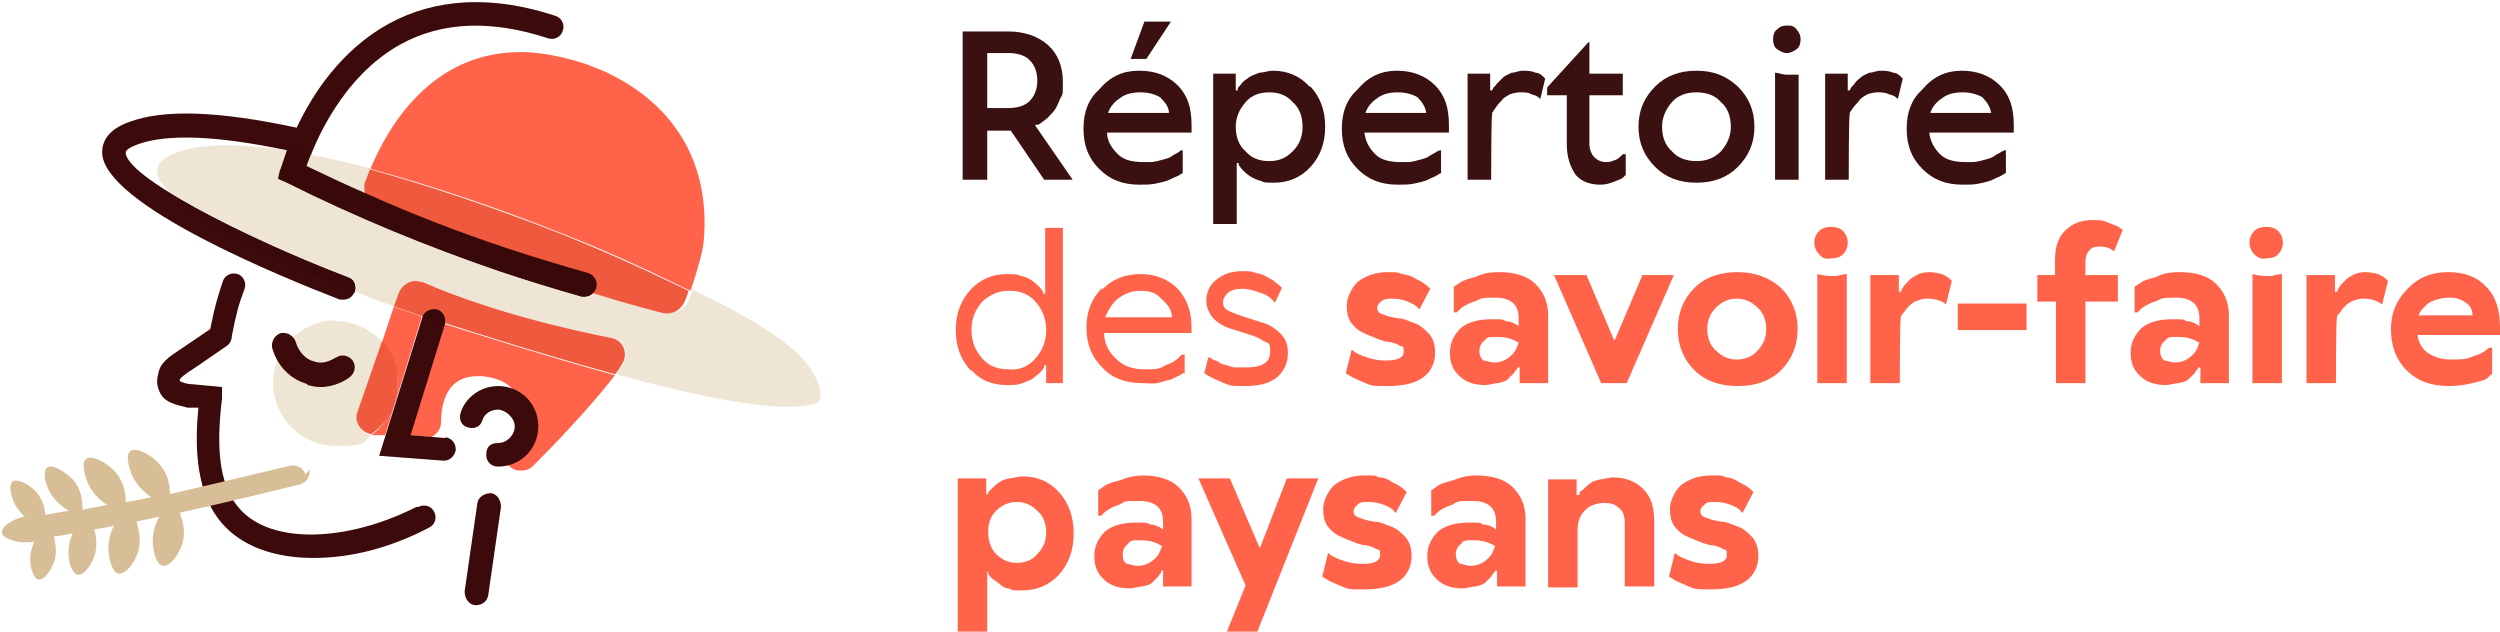
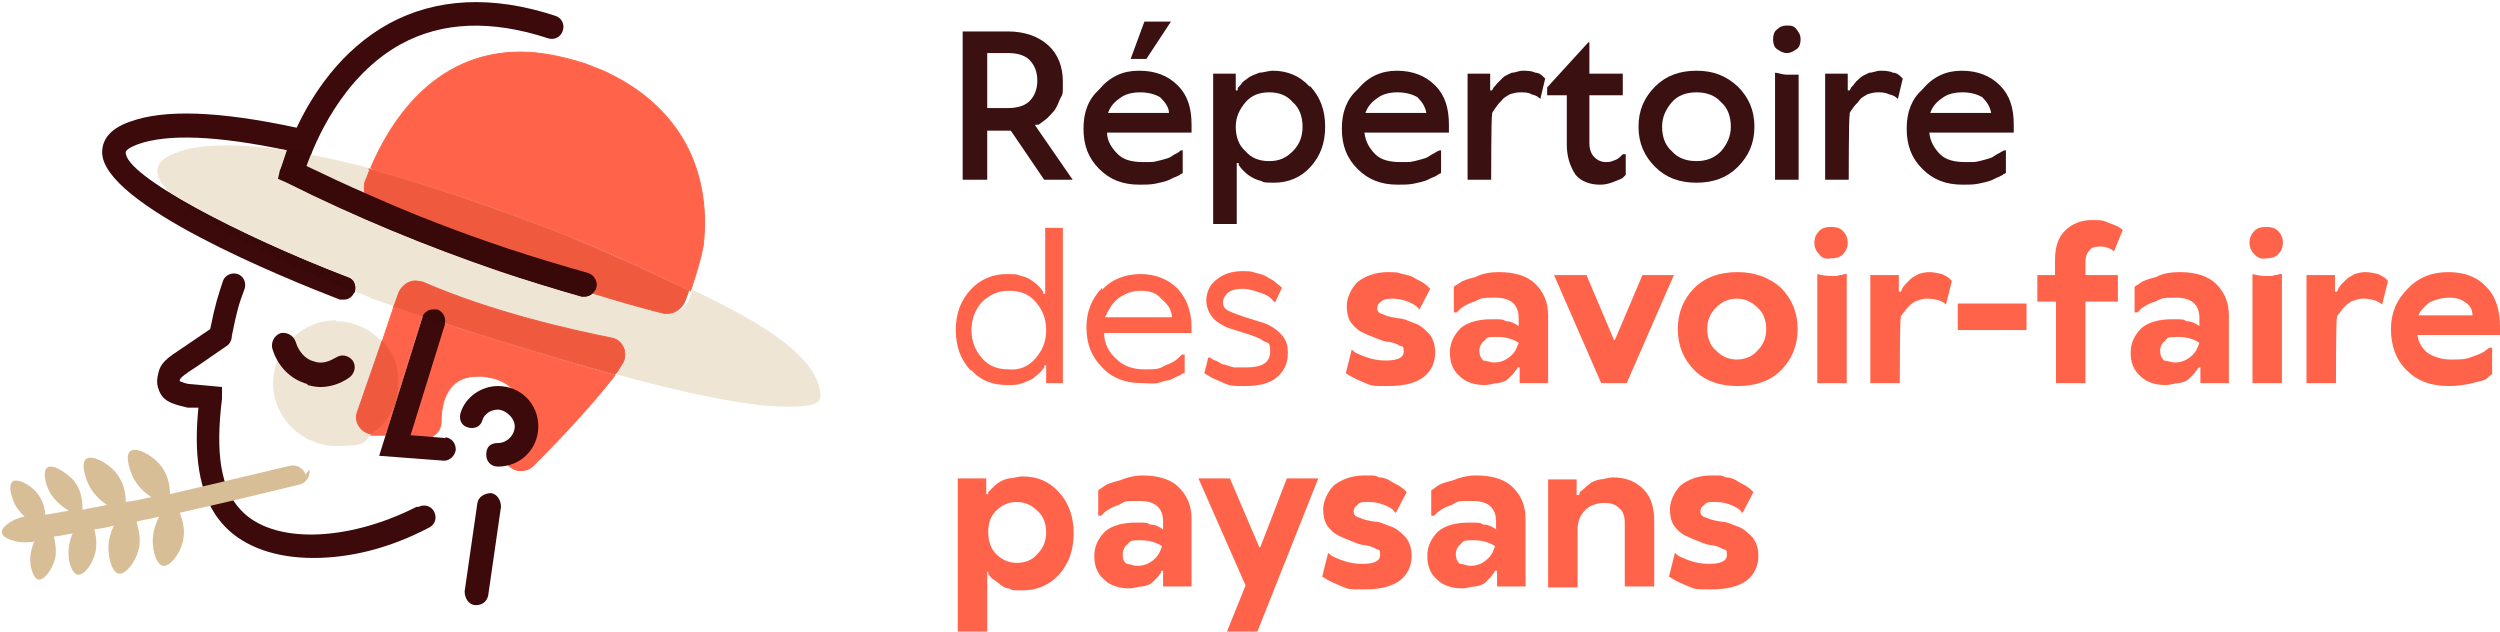
<svg xmlns="http://www.w3.org/2000/svg" id="Calque_1" version="1.1" viewBox="0 0 254.5 64.3">
  <defs>
    <style>
      .st0 {
        fill: #d7be96;
      }

      .st1 {
-         fill: #ef5a3f;
+         fill: #efe5d5;
      }

      .st2 {
-         fill: #efe5d5;
+         stroke: #ff644b;
      }

-       .st3 {
-         fill: #380908;
+       .st2, .st3 {
+         stroke-miterlimit: 10;
+         stroke-width: .1px;
      }

-       .st4 {
+       .st2, .st4 {
        fill: #ff644b;
      }

      .st5 {
+         fill: #380908;
+       }
+ 
+       .st3 {
+         fill: #ef5a3f;
+         stroke: #ef5a3f;
+       }
+ 
+       .st6 {
        fill: #3c0a0a;
      }

-       .st6 {
+       .st7 {
        fill: #3a1011;
      }
    </style>
  </defs>
  <g>
-     <path class="st6" d="M105.4,12.8l3.8,5.5h-2.9l-3.4-5h-2.4v5h-2.5V3.2h4.6c1.7,0,3.1.5,4.1,1.4,1,.9,1.5,2.2,1.5,3.7s0,1.2-.3,1.8c-.2.5-.4,1-.7,1.3-.3.3-.5.6-.8.8s-.5.4-.7.5h-.3q0,.1,0,0ZM100.5,5.4v5.6h2.1c.9,0,1.7-.2,2.2-.7s.8-1.2.8-2.1-.3-1.6-.8-2.1-1.3-.7-2.2-.7c0,0-2.1,0-2.1,0Z" />
-     <path class="st6" d="M116,7.2c1.6,0,2.9.5,3.9,1.5s1.4,2.3,1.4,4v.8h-8.6c0,.9.5,1.6,1.1,2.2s1.5.8,2.6.8.9,0,1.4-.1c.4-.1.8-.2,1.1-.3.3-.1.5-.3.7-.4.2-.1.4-.2.5-.3h0c0-.1.3-.1.3-.1v2.3s0,.1-.2.1c0,.1-.3.2-.5.3-.3.1-.6.3-.9.4s-.7.2-1.2.3c-.5.1-1,.1-1.6.1-1.7,0-3-.5-4.1-1.6s-1.6-2.4-1.6-4.1.5-3,1.6-4c1.1-1.3,2.4-1.9,4-1.9ZM116.1,9.4c-.9,0-1.6.2-2.1.6-.6.4-1,.9-1.2,1.5h6.2c0-.6-.4-1.1-.9-1.6-.5-.3-1.2-.5-2-.5ZM115.1,6l1.4-3.8h2.7l-2.5,3.8h-1.6Z" />
-     <path class="st6" d="M133.4,8.8c1,1.1,1.5,2.4,1.5,4.1s-.5,3-1.5,4.1-2.3,1.6-3.7,1.6-1-.1-1.4-.2c-.4-.1-.8-.3-1.1-.5-.3-.2-.5-.4-.7-.6s-.3-.4-.4-.5v-.2h-.2v6.2h-2.4V7.5h2.3v1.7h.2c0-.1,0-.1,0-.2,0-.1.2-.2.4-.5s.5-.4.7-.6c.3-.2.6-.3,1.1-.5.4,0,.9-.2,1.4-.2,1.4,0,2.7.5,3.7,1.6ZM126.8,10.4c-.6.7-1,1.5-1,2.5s.3,1.9,1,2.5c.6.7,1.4,1,2.4,1s1.7-.3,2.4-1,1-1.5,1-2.5-.3-1.9-1-2.5c-.6-.7-1.4-1-2.4-1s-1.8.3-2.4,1Z" />
-     <path class="st6" d="M142.2,7.2c1.6,0,2.9.5,3.9,1.5s1.4,2.3,1.4,4v.8h-8.6c.1.9.5,1.6,1.1,2.2s1.5.8,2.6.8.9,0,1.4-.1c.4-.1.8-.2,1.1-.3.3-.1.5-.3.7-.4.2-.1.4-.2.5-.3h.1c0-.1.3-.1.3-.1v2.3s-.1.1-.2.1c-.1.1-.3.2-.5.3-.3.1-.6.3-.9.4-.3.1-.7.2-1.2.3-.5.1-1,.1-1.6.1-1.7,0-3-.5-4.1-1.6s-1.6-2.4-1.6-4.1.5-3,1.6-4c1.1-1.3,2.4-1.9,4-1.9ZM142.3,9.4c-.9,0-1.6.2-2.1.6-.6.4-1,.9-1.2,1.5h6.2c-.1-.6-.4-1.1-.9-1.6-.5-.3-1.2-.5-2-.5Z" />
-     <path class="st6" d="M154.7,9.4c-.3,0-.7.1-1,.2-.3.2-.6.3-.8.6-.2.2-.4.4-.6.7s-.3.4-.4.6v.2c-.1,0-.1,6.6-.1,6.6h-2.4V7.5h2.3v1.7h.2c0-.1.1-.1.1-.2s.2-.2.4-.5c.2-.2.4-.4.6-.6.2-.2.5-.3.9-.5.4,0,.7-.2,1.1-.2s.9,0,1.3.2c.4,0,.7.3.8.4l.2.2-.5,2.1c0-.1-.1-.1-.2-.2-.1-.1-.3-.2-.7-.3-.3-.2-.7-.2-1.2-.2Z" />
-     <path class="st6" d="M159.5,14.7v-5h-2v-.8l4.2-4.6h.1v3.2h3.4v2.2h-3.4v4.9c0,.6.2,1.1.5,1.4s.7.5,1.2.5.6-.1.9-.2c.3-.1.5-.3.6-.4l.2-.2h.3v2.1c-.1.1-.2.2-.3.3-.1.1-.4.2-.9.4s-.9.3-1.4.3c-1,0-1.9-.3-2.5-1-.6-.9-.9-1.9-.9-3.1Z" />
-     <path class="st6" d="M176.9,8.8c1.1,1.1,1.7,2.4,1.7,4.1s-.6,3-1.7,4.1c-1.1,1.1-2.5,1.6-4.2,1.6s-3.1-.5-4.2-1.6c-1.1-1.1-1.7-2.4-1.7-4.1s.6-3,1.7-4.1c1.1-1.1,2.5-1.6,4.2-1.6s3,.5,4.2,1.6ZM170.2,10.4c-.6.7-1,1.5-1,2.5s.3,1.9,1,2.5c.6.7,1.5,1,2.5,1s1.8-.3,2.5-1c.6-.7,1-1.5,1-2.5s-.3-1.9-1-2.5c-.6-.7-1.5-1-2.5-1s-1.9.3-2.5,1Z" />
-     <path class="st6" d="M180.9,5c-.3-.2-.4-.6-.4-1s.1-.8.4-1c.3-.3.6-.4,1-.4s.7,0,1,.4.4.6.4,1-.1.8-.4,1c-.3.2-.6.4-1,.4-.4,0-.7-.2-1-.4ZM183.1,7.4v10.9h-2.4V7.4c.3,0,.7.2,1.2.2s.4,0,.6,0c.2,0,.3,0,.4,0h.2Z" />
-     <path class="st6" d="M191.1,9.4c-.3,0-.7.1-1,.2-.3.2-.6.3-.8.6s-.4.4-.6.7-.3.4-.4.6v.2c-.1,0-.1,6.6-.1,6.6h-2.4V7.5h2.3v1.7h.2c0-.1.1-.1.1-.2s.2-.2.4-.5.4-.4.6-.6c.2-.2.5-.3.9-.5.4,0,.7-.2,1.1-.2s.9,0,1.3.2c.4,0,.7.3.8.4l.2.2-.5,2.1c0-.1-.1-.1-.2-.2-.1-.1-.3-.2-.7-.3-.4-.2-.8-.2-1.2-.2Z" />
-     <path class="st6" d="M199.7,7.2c1.6,0,2.9.5,3.9,1.5s1.4,2.3,1.4,4v.8h-8.6c.1.9.5,1.6,1.1,2.2s1.5.8,2.6.8.9,0,1.4-.1c.4-.1.8-.2,1.1-.3.3-.1.5-.3.7-.4.2-.1.4-.2.5-.3h.1c0-.1.3-.1.3-.1v2.3s-.1.1-.2.1c-.1.1-.3.2-.5.3-.3.1-.6.3-.9.4-.3.1-.7.2-1.2.3-.5.1-1,.1-1.6.1-1.7,0-3-.5-4.1-1.6s-1.6-2.4-1.6-4.1.5-3,1.6-4c1.1-1.3,2.4-1.9,4-1.9ZM199.8,9.4c-.9,0-1.6.2-2.1.6-.6.4-1,.9-1.2,1.5h6.2c-.1-.6-.4-1.1-.9-1.6-.5-.3-1.2-.5-2-.5Z" />
+     <path class="st7" d="M105.4,12.8l3.8,5.5h-2.9l-3.4-5h-2.4v5h-2.5V3.2h4.6c1.7,0,3.1.5,4.1,1.4,1,.9,1.5,2.2,1.5,3.7s0,1.2-.3,1.8c-.2.5-.4,1-.7,1.3-.3.3-.5.6-.8.8s-.5.4-.7.5h-.3q0,.1,0,0ZM100.5,5.4v5.6h2.1c.9,0,1.7-.2,2.2-.7s.8-1.2.8-2.1-.3-1.6-.8-2.1-1.3-.7-2.2-.7c0,0-2.1,0-2.1,0Z" />
+     <path class="st7" d="M116,7.2c1.6,0,2.9.5,3.9,1.5s1.4,2.3,1.4,4v.8h-8.6c0,.9.5,1.6,1.1,2.2s1.5.8,2.6.8.9,0,1.4-.1c.4-.1.8-.2,1.1-.3.3-.1.5-.3.7-.4.2-.1.4-.2.5-.3h0c0-.1.3-.1.3-.1v2.3s0,.1-.2.1c0,.1-.3.2-.5.3-.3.1-.6.3-.9.4s-.7.2-1.2.3c-.5.1-1,.1-1.6.1-1.7,0-3-.5-4.1-1.6s-1.6-2.4-1.6-4.1.5-3,1.6-4c1.1-1.3,2.4-1.9,4-1.9ZM116.1,9.4c-.9,0-1.6.2-2.1.6-.6.4-1,.9-1.2,1.5h6.2c0-.6-.4-1.1-.9-1.6-.5-.3-1.2-.5-2-.5ZM115.1,6l1.4-3.8h2.7l-2.5,3.8h-1.6Z" />
+     <path class="st7" d="M133.4,8.8c1,1.1,1.5,2.4,1.5,4.1s-.5,3-1.5,4.1-2.3,1.6-3.7,1.6-1-.1-1.4-.2c-.4-.1-.8-.3-1.1-.5-.3-.2-.5-.4-.7-.6s-.3-.4-.4-.5v-.2h-.2v6.2h-2.4V7.5h2.3v1.7h.2c0-.1,0-.1,0-.2,0-.1.2-.2.4-.5s.5-.4.7-.6c.3-.2.6-.3,1.1-.5.4,0,.9-.2,1.4-.2,1.4,0,2.7.5,3.7,1.6ZM126.8,10.4c-.6.7-1,1.5-1,2.5s.3,1.9,1,2.5c.6.7,1.4,1,2.4,1s1.7-.3,2.4-1,1-1.5,1-2.5-.3-1.9-1-2.5c-.6-.7-1.4-1-2.4-1s-1.8.3-2.4,1Z" />
+     <path class="st7" d="M142.2,7.2c1.6,0,2.9.5,3.9,1.5s1.4,2.3,1.4,4v.8h-8.6c.1.9.5,1.6,1.1,2.2s1.5.8,2.6.8.9,0,1.4-.1c.4-.1.8-.2,1.1-.3.3-.1.5-.3.7-.4.2-.1.4-.2.5-.3h.1c0-.1.3-.1.3-.1v2.3s-.1.1-.2.1c-.1.1-.3.2-.5.3-.3.1-.6.3-.9.4-.3.1-.7.2-1.2.3-.5.1-1,.1-1.6.1-1.7,0-3-.5-4.1-1.6s-1.6-2.4-1.6-4.1.5-3,1.6-4c1.1-1.3,2.4-1.9,4-1.9ZM142.3,9.4c-.9,0-1.6.2-2.1.6-.6.4-1,.9-1.2,1.5h6.2c-.1-.6-.4-1.1-.9-1.6-.5-.3-1.2-.5-2-.5Z" />
+     <path class="st7" d="M154.7,9.4c-.3,0-.7.1-1,.2-.3.2-.6.3-.8.6-.2.2-.4.4-.6.7s-.3.4-.4.6v.2c-.1,0-.1,6.6-.1,6.6h-2.4V7.5h2.3v1.7h.2c0-.1.1-.1.1-.2s.2-.2.4-.5c.2-.2.4-.4.6-.6.2-.2.5-.3.9-.5.4,0,.7-.2,1.1-.2s.9,0,1.3.2c.4,0,.7.3.8.4l.2.2-.5,2.1c0-.1-.1-.1-.2-.2-.1-.1-.3-.2-.7-.3-.3-.2-.7-.2-1.2-.2Z" />
+     <path class="st7" d="M159.5,14.7v-5h-2v-.8l4.2-4.6h.1v3.2h3.4v2.2h-3.4v4.9c0,.6.2,1.1.5,1.4s.7.5,1.2.5.6-.1.9-.2c.3-.1.5-.3.6-.4l.2-.2h.3v2.1c-.1.1-.2.2-.3.3-.1.1-.4.2-.9.4s-.9.3-1.4.3c-1,0-1.9-.3-2.5-1-.6-.9-.9-1.9-.9-3.1Z" />
+     <path class="st7" d="M176.9,8.8c1.1,1.1,1.7,2.4,1.7,4.1s-.6,3-1.7,4.1c-1.1,1.1-2.5,1.6-4.2,1.6s-3.1-.5-4.2-1.6c-1.1-1.1-1.7-2.4-1.7-4.1s.6-3,1.7-4.1c1.1-1.1,2.5-1.6,4.2-1.6s3,.5,4.2,1.6ZM170.2,10.4c-.6.7-1,1.5-1,2.5s.3,1.9,1,2.5c.6.7,1.5,1,2.5,1s1.8-.3,2.5-1c.6-.7,1-1.5,1-2.5s-.3-1.9-1-2.5c-.6-.7-1.5-1-2.5-1s-1.9.3-2.5,1Z" />
+     <path class="st7" d="M180.9,5c-.3-.2-.4-.6-.4-1s.1-.8.4-1c.3-.3.6-.4,1-.4s.7,0,1,.4.4.6.4,1-.1.8-.4,1c-.3.2-.6.4-1,.4-.4,0-.7-.2-1-.4ZM183.1,7.4v10.9h-2.4V7.4c.3,0,.7.2,1.2.2s.4,0,.6,0c.2,0,.3,0,.4,0h.2Z" />
+     <path class="st7" d="M191.1,9.4c-.3,0-.7.1-1,.2-.3.2-.6.3-.8.6s-.4.4-.6.7-.3.4-.4.6v.2c-.1,0-.1,6.6-.1,6.6h-2.4V7.5h2.3v1.7h.2c0-.1.1-.1.1-.2s.2-.2.4-.5.4-.4.6-.6c.2-.2.5-.3.9-.5.4,0,.7-.2,1.1-.2s.9,0,1.3.2c.4,0,.7.3.8.4l.2.2-.5,2.1c0-.1-.1-.1-.2-.2-.1-.1-.3-.2-.7-.3-.4-.2-.8-.2-1.2-.2Z" />
+     <path class="st7" d="M199.7,7.2c1.6,0,2.9.5,3.9,1.5s1.4,2.3,1.4,4v.8h-8.6c.1.9.5,1.6,1.1,2.2s1.5.8,2.6.8.9,0,1.4-.1c.4-.1.8-.2,1.1-.3.3-.1.5-.3.7-.4.2-.1.4-.2.5-.3h.1c0-.1.3-.1.3-.1v2.3s-.1.1-.2.1c-.1.1-.3.2-.5.3-.3.1-.6.3-.9.4-.3.1-.7.2-1.2.3-.5.1-1,.1-1.6.1-1.7,0-3-.5-4.1-1.6s-1.6-2.4-1.6-4.1.5-3,1.6-4c1.1-1.3,2.4-1.9,4-1.9ZM199.8,9.4c-.9,0-1.6.2-2.1.6-.6.4-1,.9-1.2,1.5h6.2c-.1-.6-.4-1.1-.9-1.6-.5-.3-1.2-.5-2-.5Z" />
    <path class="st4" d="M98.8,37.7c-1-1.1-1.5-2.4-1.5-4.1s.5-3,1.5-4.1,2.3-1.6,3.7-1.6,1,.1,1.5.2.8.3,1.1.5c.3.2.5.4.7.6s.3.4.4.5v.2h.2v-6.7h1.8v15.8h-1.7v-1.8h-.2c0,0,0,0,0,.2,0,0-.2.3-.4.5-.2.2-.5.4-.7.6-.3.2-.6.3-1.1.5s-.9.2-1.5.2c-1.5,0-2.7-.4-3.7-1.5ZM105.4,36.5c.7-.8,1.1-1.7,1.1-2.9s-.4-2.1-1.1-2.9-1.6-1.1-2.7-1.1-1.9.4-2.7,1.1c-.7.8-1.1,1.7-1.1,2.9s.4,2.1,1.1,2.9c.7.8,1.6,1.1,2.7,1.1,1.1.1,2-.3,2.7-1.1Z" />
    <path class="st4" d="M112.2,29.5c1-1.1,2.4-1.6,3.9-1.6s2.8.5,3.8,1.5c.9,1,1.4,2.3,1.4,3.9v.6h-8.9c0,1.1.5,2,1.3,2.7.7.7,1.7,1,2.8,1s1.5,0,2.1-.4c.6-.2,1.1-.5,1.3-.7l.4-.4h.3v1.9s0,0-.2,0c0,0-.2.2-.5.3s-.5.3-.9.4c-.3,0-.7.2-1.2.3s-1,0-1.6,0c-1.6,0-3-.5-4-1.6-1.1-1.1-1.6-2.4-1.6-4.1,0-1.5.5-2.9,1.6-4ZM116.1,29.6c-.9,0-1.6.3-2.3.8-.6.5-1,1.2-1.3,1.9h6.8c0-.8-.5-1.4-1.1-1.9-.5-.6-1.2-.8-2.1-.8Z" />
    <path class="st4" d="M131.1,36c0,1-.4,1.8-1.1,2.4-.7.6-1.8.9-3.2.9s-1.5,0-2.2-.3-1.2-.5-1.5-.7l-.5-.3.4-1.6s0,0,.2,0c0,0,.2.2.5.3.2,0,.5.3.8.4.3,0,.6.2,1.1.3.4,0,.9,0,1.3,0,1.6,0,2.4-.5,2.4-1.6s-.2-.8-.7-1.1c-.4-.3-1-.5-1.6-.7s-1.3-.4-1.9-.6c-.6-.2-1.2-.6-1.6-1-.4-.5-.7-1.1-.7-1.8s.3-1.6,1-2.1c.7-.6,1.6-.9,2.7-.9s1,.1,1.4.2c.5.1.8.2,1.1.4.3.2.6.3.8.5s.4.3.5.4l.2.2-.7,1.5c-.1-.1-.2-.2-.4-.4-.2-.2-.5-.4-1.1-.6-.6-.2-1.2-.4-1.8-.4s-1.1.1-1.5.4c-.3.3-.5.6-.5,1s.2.7.7.9c.4.2,1,.4,1.6.6s1.3.4,1.9.6c.6.2,1.2.6,1.6,1,.6.6.8,1.2.8,1.9Z" />
    <path class="st4" d="M146.1,35.9c0,1-.4,1.9-1.2,2.5s-2,.9-3.6.9-1.6,0-2.3-.3-1.2-.5-1.5-.7l-.5-.3.6-2.4c.1,0,.2.2.4.3s.6.3,1.2.5,1.2.3,1.9.3c1.2,0,1.8-.3,1.8-.9s-.1-.5-.4-.6c-.3-.2-.6-.3-1.1-.4-.4,0-.9-.2-1.4-.4s-1-.4-1.4-.6c-.4-.2-.8-.6-1.1-1-.3-.5-.4-1-.4-1.7s.4-1.7,1.1-2.4c.8-.6,1.8-1,3.1-1s1,.1,1.5.2.9.2,1.2.4.6.3.9.5c.3.2.4.3.5.4l.2.2-1.1,2.1c-.1-.1-.2-.2-.3-.3-.1-.1-.4-.3-.9-.5s-1-.3-1.6-.3-.9.1-1.1.3c-.3.2-.4.4-.4.7s.2.5.6.6c.4.2.9.3,1.5.4.6,0,1.1.3,1.7.5.6.2,1,.6,1.5,1.1.4.5.6,1.1.6,1.9Z" />
    <path class="st4" d="M152.6,27.7c1.6,0,2.9.4,3.7,1.2.8.8,1.3,1.8,1.3,3.2v6.9h-2.9v-1.6h-.2q0,0-.1.2c0,0-.2.2-.3.4-.2.2-.4.4-.6.6-.2.2-.5.3-1,.4-.4,0-.9.2-1.3.2-1.1,0-2-.3-2.6-.9-.7-.6-1-1.4-1-2.4s.4-1.8,1.1-2.5c.7-.6,1.8-.9,3.1-.9s1.1,0,1.5.2c.5,0,.8.2,1,.3l.3.2v-.8c0-1.4-.8-2.1-2.4-2.1s-1.4.1-2.1.4c-.7.2-1.1.5-1.4.7l-.4.4h-.3v-2.6c.1-.1.3-.2.6-.4.2-.2.8-.4,1.6-.6.8-.4,1.6-.5,2.4-.5ZM152.1,36.9c.6,0,1.1-.2,1.5-.5s.7-.7.8-1l.2-.5c-.6-.4-1.3-.6-2.2-.6s-1,0-1.3.4c-.3.2-.5.6-.5,1s.1.7.4,1c.3,0,.7.2,1.1.2Z" />
    <path class="st4" d="M161.5,28l2.8,6.6h.1l2.8-6.6h3.2l-4.8,11h-2.6l-4.8-11h3.3Z" />
    <path class="st4" d="M181.3,29.3c1.1,1.1,1.7,2.5,1.7,4.2s-.6,3.1-1.7,4.2c-1.1,1.1-2.6,1.6-4.4,1.6s-3.3-.5-4.4-1.6c-1.1-1.1-1.7-2.5-1.7-4.2s.6-3.1,1.7-4.2c1.1-1.1,2.6-1.6,4.4-1.6s3.3.6,4.4,1.6ZM174.7,31.3c-.6.6-.9,1.3-.9,2.2s.3,1.7.9,2.2c.6.6,1.3.9,2.1.9s1.6-.3,2.1-.9c.6-.6.9-1.3.9-2.2s-.3-1.7-.9-2.2c-.6-.6-1.3-.9-2.1-.9s-1.5.3-2.1.9Z" />
    <path class="st4" d="M185.2,25.9c-.3-.3-.5-.7-.5-1.2s.2-.9.5-1.2c.3-.3.7-.4,1.2-.4s.9.1,1.2.4.5.7.5,1.2-.2.9-.5,1.2c-.3.3-.7.4-1.2.4-.5.1-.9,0-1.2-.4ZM188,27.9v11.1h-3v-11.1c.4.1.9.2,1.5.2s.5,0,.8-.1c.3,0,.4-.1.5-.1h.2Z" />
    <path class="st4" d="M196.1,30.4c-.3,0-.6.1-.9.2-.3.1-.6.3-.8.5s-.4.4-.5.6c-.2.2-.3.4-.4.5v.2c-.1,0-.1,6.6-.1,6.6h-3v-11h2.9v1.7h.2c0-.1.1-.1.1-.2s.1-.2.3-.5c.2-.2.4-.4.6-.6.2-.2.5-.3.8-.5.3-.1.7-.2,1.1-.2s.9.1,1.3.2c.4.2.6.3.8.5l.2.2-.6,2.4c-.4-.4-1.1-.6-2-.6Z" />
    <path class="st4" d="M199.3,33.6v-2.7h7v2.7h-7Z" />
    <path class="st4" d="M209.2,28v-1.5c0-1.3.3-2.3,1-3s1.6-1.1,2.8-1.1,1.2.1,1.7.3c.5.2.9.3,1.1.5l.3.2-.9,2.2c-.3-.3-.8-.5-1.4-.5s-.9.1-1.1.4c-.3.3-.4.7-.4,1.2v1.3h3.3v2.7h-3.3v8.3h-3v-8.3h-1.9v-2.7h1.8Z" />
    <path class="st4" d="M221.9,27.7c1.6,0,2.9.4,3.7,1.2.8.8,1.3,1.8,1.3,3.2v6.9h-2.9v-1.6h-.2q0,0-.1.2c0,0-.2.2-.3.4-.2.2-.4.4-.6.6-.2.2-.5.3-1,.4-.4,0-.9.2-1.3.2-1.1,0-2-.3-2.6-.9-.7-.6-1-1.4-1-2.4s.4-1.8,1.1-2.5c.7-.6,1.8-.9,3.1-.9s1.1,0,1.5.2c.5,0,.8.2,1,.3l.3.2v-.8c0-1.4-.8-2.1-2.4-2.1s-1.4.1-2.1.4c-.7.2-1.1.5-1.4.7l-.4.4h-.3v-2.6c.1-.1.3-.2.6-.4.2-.2.8-.4,1.6-.6.7-.4,1.6-.5,2.4-.5ZM221.4,36.9c.6,0,1.1-.2,1.5-.5s.7-.7.8-1l.2-.5c-.6-.4-1.3-.6-2.2-.6s-1,0-1.3.4c-.3.2-.5.6-.5,1s.1.7.4,1c.3,0,.7.2,1.1.2Z" />
    <path class="st4" d="M229.5,25.9c-.3-.3-.5-.7-.5-1.2s.2-.9.5-1.2c.3-.3.7-.4,1.2-.4s.9.1,1.2.4.5.7.5,1.2-.2.9-.5,1.2c-.3.3-.7.4-1.2.4-.4.1-.8,0-1.2-.4ZM232.3,27.9v11.1h-3v-11.1c.4.1.9.2,1.5.2s.5,0,.8-.1c.3,0,.4-.1.5-.1h.2Z" />
    <path class="st4" d="M240.5,30.4c-.3,0-.6.1-.9.2-.3.1-.6.3-.8.5s-.4.4-.5.6c-.2.2-.3.4-.4.5v.2c-.1,0-.1,6.6-.1,6.6h-3v-11h2.9v1.7h.2c0-.1.1-.1.1-.2s.1-.2.3-.5c.2-.2.4-.4.6-.6.2-.2.5-.3.8-.5.3-.1.7-.2,1.1-.2s.9.1,1.3.2c.4.2.6.3.8.5l.2.2-.6,2.4c-.5-.4-1.1-.6-2-.6Z" />
    <path class="st4" d="M249.2,27.7c1.7,0,3,.5,3.9,1.5,1,1,1.4,2.4,1.4,4.1v.8h-8.4c.1.8.5,1.4,1,1.8.6.4,1.4.7,2.4.7s1.5,0,2.2-.3c.6-.2,1.1-.4,1.3-.6l.4-.3h.3v2.7c-.1,0-.3.2-.5.4s-.7.3-1.5.5-1.6.3-2.4.3c-1.8,0-3.2-.5-4.3-1.6s-1.6-2.5-1.6-4.2.6-3,1.7-4.1c1-1.1,2.4-1.7,4.1-1.7ZM249.4,30.3c-.8,0-1.5.2-2.1.5-.5.4-.9.8-1.1,1.3h5.5c0-.5-.2-1-.7-1.3-.4-.3-.9-.5-1.6-.5Z" />
    <path class="st4" d="M100.5,58.2v6.1h-3v-15.6h2.9v1.6h.2c0,0,0,0,0-.2,0,0,.2-.2.4-.4.2-.2.4-.4.7-.6.3-.2.6-.3,1-.4.4,0,.9-.2,1.4-.2,1.5,0,2.7.5,3.7,1.6s1.5,2.5,1.5,4.2-.5,3.1-1.5,4.2c-1,1.1-2.3,1.6-3.7,1.6s-.9,0-1.4-.2c-.4,0-.8-.3-1-.5-.3-.2-.5-.4-.7-.5-.2-.2-.3-.3-.4-.5v-.2c0,0-.2,0-.2,0ZM101.4,52c-.6.6-.8,1.3-.8,2.2s.3,1.7.8,2.2,1.2.9,2.1.9,1.6-.3,2.1-.9c.6-.6.9-1.3.9-2.2s-.3-1.7-.9-2.2c-.6-.6-1.3-.9-2.1-.9s-1.5.3-2.1.9Z" />
    <path class="st4" d="M116.3,48.4c1.6,0,2.9.4,3.7,1.2.8.8,1.3,1.8,1.3,3.2v6.9h-2.9v-1.6h-.2q0,0,0,.2c0,0-.2.2-.3.4-.2.2-.4.4-.6.6-.2.2-.5.3-1,.4-.4,0-.9.2-1.3.2-1.1,0-2-.3-2.6-.9-.7-.6-1-1.4-1-2.4s.4-1.8,1.1-2.5c.7-.6,1.8-.9,3.1-.9s1.1,0,1.5.2c.5,0,.8.2,1,.3l.3.2v-.8c0-1.4-.8-2.1-2.4-2.1s-1.4,0-2.1.4c-.7.2-1.1.5-1.4.7l-.4.4h-.3v-2.6c0,0,.3-.2.6-.4.2-.2.8-.4,1.6-.6.7-.3,1.5-.5,2.4-.5ZM115.8,57.6c.6,0,1.1-.2,1.5-.5s.7-.7.8-1l.2-.5c-.6-.4-1.3-.6-2.2-.6s-1,0-1.3.4c-.3.2-.5.6-.5,1s0,.7.4,1c.3,0,.6.2,1.1.2Z" />
    <path class="st4" d="M134.2,48.7l-6.2,15.6h-3.1l1.9-4.7-4.8-10.9h3.2l3,7h.1l2.7-7h3.2Z" />
    <path class="st4" d="M143.7,56.6c0,1-.4,1.9-1.2,2.5s-2,.9-3.6.9-1.6,0-2.3-.3-1.2-.5-1.5-.7l-.5-.3.6-2.4c.1,0,.2.2.4.3s.6.3,1.2.5,1.2.3,1.9.3c1.2,0,1.8-.3,1.8-.9s-.1-.5-.4-.6c-.3-.2-.6-.3-1.1-.4-.4,0-.9-.2-1.4-.4s-1-.4-1.4-.6c-.4-.2-.8-.6-1.1-1-.3-.5-.4-1-.4-1.7s.4-1.7,1.1-2.4c.8-.6,1.8-1,3.1-1s1,0,1.5.2c.5,0,.9.2,1.2.4s.6.3.9.5c.3.2.4.3.5.4l.2.2-1.1,2.1c-.1,0-.2-.2-.3-.3s-.4-.3-.9-.5-1-.3-1.6-.3-.9,0-1.1.3c-.3.2-.4.4-.4.7s.2.5.6.6c.4.2.9.3,1.5.4.6,0,1.1.3,1.7.5.6.2,1,.6,1.5,1.1.4.5.6,1.1.6,1.9Z" />
    <path class="st4" d="M150.3,48.4c1.6,0,2.9.4,3.7,1.2s1.3,1.8,1.3,3.2v6.9h-2.9v-1.6h-.2q0,0-.1.2c0,0-.2.2-.3.4-.2.2-.4.4-.6.6-.2.2-.5.3-1,.4-.4,0-.9.2-1.3.2-1.1,0-2-.3-2.6-.9-.7-.6-1-1.4-1-2.4s.4-1.8,1.1-2.5c.7-.6,1.8-.9,3.1-.9s1.1,0,1.5.2c.5,0,.8.2,1,.3l.3.2v-.8c0-1.4-.8-2.1-2.4-2.1s-1.4,0-2.1.4c-.7.2-1.1.5-1.4.7l-.4.4h-.3v-2.6c.1,0,.3-.2.6-.4.2-.2.8-.4,1.6-.6.7-.3,1.5-.5,2.4-.5ZM149.7,57.6c.6,0,1.1-.2,1.5-.5s.7-.7.8-1l.2-.5c-.6-.4-1.3-.6-2.2-.6s-1,0-1.3.4c-.3.2-.5.6-.5,1s.1.7.4,1c.4,0,.7.2,1.1.2Z" />
    <path class="st4" d="M168.4,59.7h-3v-6.5c0-.7-.2-1.2-.6-1.5-.4-.4-.9-.5-1.5-.5s-1.4.2-1.9.7-.8,1.1-.8,2v5.9h-3v-11h2.9v1.6h.2c0,0,.1,0,.1-.2s.2-.2.4-.4.4-.4.7-.6c.2-.2.6-.3,1-.4.4,0,.8-.2,1.3-.2,1.3,0,2.3.4,3.1,1.2s1.1,1.9,1.1,3.3v6.6h0Z" />
    <path class="st4" d="M179,56.6c0,1-.4,1.9-1.2,2.5s-2,.9-3.6.9-1.6,0-2.3-.3-1.2-.5-1.5-.7l-.5-.3.6-2.4c.1,0,.2.2.4.3s.6.3,1.2.5,1.2.3,1.9.3c1.2,0,1.8-.3,1.8-.9s-.1-.5-.4-.6c-.3-.2-.6-.3-1.1-.4-.4,0-.9-.2-1.4-.4s-1-.4-1.4-.6c-.4-.2-.8-.6-1.1-1-.3-.5-.4-1-.4-1.7s.4-1.7,1.1-2.4c.8-.6,1.8-1,3.1-1s1,0,1.5.2c.5,0,.9.2,1.2.4s.6.3.9.5c.3.2.4.3.5.4l.2.2-1.1,2.1c-.1,0-.2-.2-.3-.3s-.4-.3-.9-.5-1-.3-1.6-.3-.9,0-1.1.3c-.3.2-.4.4-.4.7s.2.5.6.6c.4.2.9.3,1.5.4.6,0,1.1.3,1.7.5.6.2,1,.6,1.5,1.1.4.5.6,1.1.6,1.9Z" />
  </g>
  <g>
-     <path class="st4" d="M53,5.3c-9.1,0-13.5,7.6-15.3,11.9,6.3,1.7,13.1,4,20.1,6.8,3.8,1.5,7.3,3.1,10.6,4.7.6.3,1.2.6,1.9.9.5-1.5,1.1-3.4,1.3-4.7.4-3.6-.1-7.6-2.3-11.1-2.4-3.8-5.9-5.6-7.1-6.2-.3-.2-1.3-.6-2.6-1.1-2.5-.8-4.7-1.2-6.6-1.2" />
-     <path class="st2" d="M34.2,32.6c-3.5,0-6.4,2.9-6.4,6.4s2.9,6.4,6.4,6.4,2.6-.4,3.6-1.1c-1-.2-1.7-1.3-1.4-2.3l2.5-7.2c-1.2-1.3-2.9-2.1-4.7-2.1" />
-     <path class="st4" d="M45.2,32.9s0,0,0,.1l-3.5,11.3,2.2.2c.6-.3,1-.9,1-1.5,0-2,.6-4.7,3.7-4.7s.3,0,.5,0c4,.4,4.4,3.3,3.5,5.4-.2.5-.5.9-.8,1.2-.9.8-.7,2.2.4,2.8.3.2.6.2.9.2.5,0,.9-.2,1.2-.5,1.8-1.8,5.6-5.7,8.3-9.2-6.2-1.7-12.5-3.7-17.3-5.2M40.1,31.2l-1.2,3.6c1,1.1,1.6,2.6,1.6,4.3s-1.1,4.1-2.7,5.2c0,0,.1,0,.2,0h1.2c0,0,3.7-11.9,3.7-11.9,0,0,0-.1,0-.2-1.1-.4-2.1-.7-2.9-1" />
-     <path class="st1" d="M38.9,34.7l-2.5,7.2c-.4,1,.3,2.1,1.4,2.3,1.7-1.2,2.7-3.1,2.7-5.2s-.6-3.1-1.6-4.3" />
-     <path class="st5" d="M31.3,39.2c.4.1.9.2,1.3.2,1.5,0,2.6-.7,3-1,.5-.4.7-1.1.3-1.7-.4-.5-1.1-.7-1.7-.3-.1,0-1.1.8-2.2.4-.9-.2-1.6-1-1.9-2-.2-.6-.8-1-1.5-.9-.6.2-1,.8-.9,1.5.5,1.8,1.8,3.2,3.6,3.7h0Z" />
-     <path class="st5" d="M50,50.2c-.7,0-1.3.4-1.4,1l-1.3,9c0,.7.4,1.3,1,1.4,0,0,.1,0,.2,0,.6,0,1.1-.4,1.2-1l1.3-9c0-.7-.4-1.3-1-1.4Z" />
-     <path class="st5" d="M42.4,51.6c-7.1,3.6-14.7,3.8-17.9.3-2-2.1-2.6-5.7-1.9-11.3v-1.2c.1,0-3.2-.3-3.2-.3-.4,0-.9-.2-1.1-.3,0,0,0,0,0-.1,0-.2.5-.6,1.6-1.3l.3-.2c.4-.3,2.2-1.5,2.9-2h0s0,0,0,0c.3-.2.5-.6.5-1,.5-2.5.7-3.2,1.3-4.8.2-.6-.1-1.3-.7-1.5-.6-.2-1.3.1-1.5.7-.5,1.5-.8,2.4-1.3,4.9-.9.6-2.2,1.5-2.5,1.7l-.3.2c-1.5,1-2.3,1.5-2.5,2.7-.2.7-.1,1.3.2,1.9.5,1,1.6,1.2,2.8,1.5h1.1c-.4,4-.3,9,2.7,12.1,2,2.1,5.2,3.2,9,3.2s7.8-1,11.8-3.1c.6-.3.8-1,.5-1.6-.3-.6-1-.8-1.6-.5h0Z" />
-     <path class="st5" d="M59.8,27.9c-2.8-.8-5.5-1.6-8.2-2.5-7-2.3-13.8-5.1-20.4-8.4.8-2.4,3.6-9.2,9.6-12.5,4.2-2.3,9.2-2.5,15-.6.6.2,1.3-.1,1.5-.8.2-.6-.1-1.3-.8-1.5-6.4-2.1-12.1-1.8-16.9.8-4.9,2.7-7.8,7.2-9.4,10.6-7.9-1.7-13.5-1.9-17-.6-2.3.8-2.8,2.1-2.8,3.1,0,5.3,18.5,12.8,24.2,15,.1,0,.3,0,.4,0,.5,0,.9-.3,1.1-.8.2-.6,0-1.3-.7-1.5-10.9-4.2-22.7-10.3-22.6-12.7,0-.2.4-.5,1.2-.8,3-1.1,8.1-.9,15.2.6-.4,1.2-.6,1.9-.7,2l-.2.9.9.4c7,3.5,14.3,6.5,21.6,9,2.7.9,5.6,1.8,8.4,2.6.1,0,.2,0,.3,0,.5,0,1-.3,1.2-.9.2-.6-.2-1.3-.8-1.5h0" />
-     <path class="st5" d="M45.4,44.6l-3.6-.3,3.5-11.3c.2-.6-.2-1.3-.8-1.5-.6-.2-1.3.2-1.5.8l-4.4,14.1,6.6.5h0c.6,0,1.1-.5,1.2-1.1,0-.7-.4-1.2-1.1-1.3h0" />
-     <path class="st5" d="M50.7,39.3c-1.7,0-3.3,1.1-3.8,2.7-.2.6,0,1.3.7,1.5.6.2,1.3,0,1.5-.7.2-.7.9-1.1,1.6-1.1s1.7.8,1.7,1.7-.8,1.7-1.7,1.7-1.2.5-1.2,1.2.5,1.2,1.2,1.2c2.3,0,4.1-1.8,4.1-4.1s-1.8-4.1-4.1-4.1h0Z" />
-     <path class="st2" d="M31.6,15.7c-.2.5-.4.9-.5,1.3,2.1,1,4.1,2,6.3,2.9-.2-.5-.3-1,0-1.5.1-.4.3-.7.5-1.2-1.4-.4-2.8-.7-4.1-1-.7-.2-1.4-.3-2-.4M23.1,14.8c-2.1,0-3.9.2-5.3.8-2.4.9-2.2,2.4-.5,4,4.4,2.7,11.5,6.1,18.2,8.6.6.2.9.9.7,1.5,1.1.4,1.7.7,1.7.7,0,0,.8.3,2.3.8l.5-1.4h0c.3-.7.9-1.2,1.7-1.2.2,0,.5,0,.7.1,7.1,3.1,15.2,4.9,19.2,5.7,1.3.2,1.8,1.7,1.1,2.7-.2.3-.5.6-.7,1,6.9,1.9,13.5,3.3,17.3,3.3s3.7-.6,3.4-2c-1-3.9-7.3-7.2-12.9-9.9-.1.4-.3.8-.4,1.1-.3.7-1,1.2-1.7,1.2s-.3,0-.4,0c-2.4-.6-4.9-1.3-7.4-2.1-.2.3-.6.5-1,.5s-.2,0-.3,0c-2.8-.8-5.6-1.6-8.4-2.6-7.4-2.5-14.7-5.5-21.6-9l-.9-.4.2-.9c0-.1.2-.9.7-2-2.2-.3-4.2-.5-6.1-.5" />
-     <path class="st1" d="M37.7,17.2c-.2.4-.3.8-.5,1.2-.2.5-.1,1.1,0,1.5,4.6,2,9.4,3.9,14.2,5.5,2.7.9,5.5,1.8,8.2,2.5h0c.6.2,1,.8.8,1.5,0,.1-.1.3-.2.4,2.6.8,5,1.5,7.4,2.1.1,0,.3,0,.4,0,.7,0,1.4-.5,1.7-1.2.1-.3.3-.7.4-1.1-.6-.3-1.3-.6-1.9-.9-3.3-1.6-6.9-3.2-10.6-4.7-7.1-2.8-13.9-5.1-20.1-6.8" />
-     <path class="st1" d="M42.3,28.6c-.7,0-1.4.5-1.7,1.2h0s-.5,1.4-.5,1.4c.8.3,1.8.6,2.9,1,.2-.4.6-.7,1.1-.7s.2,0,.4,0c.6.2.9.8.8,1.4,4.7,1.5,11.1,3.5,17.3,5.2.3-.3.5-.7.7-1,.7-1,.2-2.5-1.1-2.7-4-.8-12.1-2.6-19.2-5.7-.2,0-.5-.1-.7-.1" />
-     <path class="st3" d="M17.2,19.6c3.8,3.7,14.7,8.4,18.9,10.2.2-.6,0-1.3-.7-1.5-6.8-2.6-13.8-5.9-18.2-8.6M29.2,15.3c-.4,1.2-.6,1.9-.7,2l-.2.9.9.4c7,3.5,14.3,6.5,21.6,9,2.7.9,5.6,1.8,8.4,2.6.1,0,.2,0,.3,0,.4,0,.7-.2,1-.5,0-.1.2-.2.2-.4.2-.6-.2-1.3-.8-1.5h0c-2.8-.8-5.5-1.6-8.2-2.5-4.8-1.6-9.5-3.4-14.2-5.5-2.1-.9-4.2-1.9-6.3-2.9.1-.3.3-.8.5-1.3-.8-.2-1.6-.3-2.4-.4" />
-     <path class="st3" d="M44.1,31.5c-.5,0-.9.3-1.1.7.7.2,1.5.5,2.3.7.1-.6-.2-1.2-.8-1.4-.1,0-.2,0-.4,0" />
+     <path class="st2" d="M53,5.3c-9.1,0-13.5,7.6-15.3,11.9,6.3,1.7,13.1,4,20.1,6.8,3.8,1.5,7.3,3.1,10.6,4.7.6.3,1.2.6,1.9.9.5-1.5,1.1-3.4,1.3-4.7.4-3.6-.1-7.6-2.3-11.1-2.4-3.8-5.9-5.6-7.1-6.2-.3-.2-1.3-.6-2.6-1.1-2.5-.8-4.7-1.2-6.6-1.2" />
+     <path class="st1" d="M34.2,32.6c-3.5,0-6.4,2.9-6.4,6.4s2.9,6.4,6.4,6.4,2.6-.4,3.6-1.1c-1-.2-1.7-1.3-1.4-2.3l2.5-7.2c-1.2-1.3-2.9-2.1-4.7-2.1" />
+     <path class="st2" d="M45.2,32.9s0,0,0,.1l-3.5,11.3,2.2.2c.6-.3,1-.9,1-1.5,0-2,.6-4.7,3.7-4.7s.3,0,.5,0c4,.4,4.4,3.3,3.5,5.4-.2.5-.5.9-.8,1.2-.9.8-.7,2.2.4,2.8.3.2.6.2.9.2.5,0,.9-.2,1.2-.5,1.8-1.8,5.6-5.7,8.3-9.2-6.2-1.7-12.5-3.7-17.3-5.2M40.1,31.2l-1.2,3.6c1,1.1,1.6,2.6,1.6,4.3s-1.1,4.1-2.7,5.2c0,0,.1,0,.2,0h1.2c0,0,3.7-11.9,3.7-11.9,0,0,0-.1,0-.2-1.1-.4-2.1-.7-2.9-1" />
+     <path class="st3" d="M38.9,34.7l-2.5,7.2c-.4,1,.3,2.1,1.4,2.3,1.7-1.2,2.7-3.1,2.7-5.2s-.6-3.1-1.6-4.3" />
+     <path class="st6" d="M31.3,39.2c.4.1.9.2,1.3.2,1.5,0,2.6-.7,3-1,.5-.4.7-1.1.3-1.7-.4-.5-1.1-.7-1.7-.3-.1,0-1.1.8-2.2.4-.9-.2-1.6-1-1.9-2-.2-.6-.8-1-1.5-.9-.6.2-1,.8-.9,1.5.5,1.8,1.8,3.2,3.6,3.7h0Z" />
+     <path class="st6" d="M50,50.2c-.7,0-1.3.4-1.4,1l-1.3,9c0,.7.4,1.3,1,1.4,0,0,.1,0,.2,0,.6,0,1.1-.4,1.2-1l1.3-9c0-.7-.4-1.3-1-1.4Z" />
+     <path class="st6" d="M42.4,51.6c-7.1,3.6-14.7,3.8-17.9.3-2-2.1-2.6-5.7-1.9-11.3v-1.2c.1,0-3.2-.3-3.2-.3-.4,0-.9-.2-1.1-.3,0,0,0,0,0-.1,0-.2.5-.6,1.6-1.3l.3-.2c.4-.3,2.2-1.5,2.9-2h0s0,0,0,0c.3-.2.5-.6.5-1,.5-2.5.7-3.2,1.3-4.8.2-.6-.1-1.3-.7-1.5-.6-.2-1.3.1-1.5.7-.5,1.5-.8,2.4-1.3,4.9-.9.6-2.2,1.5-2.5,1.7l-.3.2c-1.5,1-2.3,1.5-2.5,2.7-.2.7-.1,1.3.2,1.9.5,1,1.6,1.2,2.8,1.5h1.1c-.4,4-.3,9,2.7,12.1,2,2.1,5.2,3.2,9,3.2s7.8-1,11.8-3.1c.6-.3.8-1,.5-1.6-.3-.6-1-.8-1.6-.5h0Z" />
+     <path class="st6" d="M59.8,27.9c-2.8-.8-5.5-1.6-8.2-2.5-7-2.3-13.8-5.1-20.4-8.4.8-2.4,3.6-9.2,9.6-12.5,4.2-2.3,9.2-2.5,15-.6.6.2,1.3-.1,1.5-.8.2-.6-.1-1.3-.8-1.5-6.4-2.1-12.1-1.8-16.9.8-4.9,2.7-7.8,7.2-9.4,10.6-7.9-1.7-13.5-1.9-17-.6-2.3.8-2.8,2.1-2.8,3.1,0,5.3,18.5,12.8,24.2,15,.1,0,.3,0,.4,0,.5,0,.9-.3,1.1-.8.2-.6,0-1.3-.7-1.5-10.9-4.2-22.7-10.3-22.6-12.7,0-.2.4-.5,1.2-.8,3-1.1,8.1-.9,15.2.6-.4,1.2-.6,1.9-.7,2l-.2.9.9.4c7,3.5,14.3,6.5,21.6,9,2.7.9,5.6,1.8,8.4,2.6.1,0,.2,0,.3,0,.5,0,1-.3,1.2-.9.2-.6-.2-1.3-.8-1.5h0" />
+     <path class="st6" d="M45.4,44.6l-3.6-.3,3.5-11.3c.2-.6-.2-1.3-.8-1.5-.6-.2-1.3.2-1.5.8l-4.4,14.1,6.6.5h0c.6,0,1.1-.5,1.2-1.1,0-.7-.4-1.2-1.1-1.3h0" />
+     <path class="st6" d="M50.7,39.3c-1.7,0-3.3,1.1-3.8,2.7-.2.6,0,1.3.7,1.5.6.2,1.3,0,1.5-.7.2-.7.9-1.1,1.6-1.1s1.7.8,1.7,1.7-.8,1.7-1.7,1.7-1.2.5-1.2,1.2.5,1.2,1.2,1.2c2.3,0,4.1-1.8,4.1-4.1s-1.8-4.1-4.1-4.1h0Z" />
+     <path class="st1" d="M31.6,15.7c-.2.5-.4.9-.5,1.3,2.1,1,4.1,2,6.3,2.9-.2-.5-.3-1,0-1.5.1-.4.3-.7.5-1.2-1.4-.4-2.8-.7-4.1-1-.7-.2-1.4-.3-2-.4M23.1,14.8c-2.1,0-3.9.2-5.3.8-2.4.9-2.2,2.4-.5,4,4.4,2.7,11.5,6.1,18.2,8.6.6.2.9.9.7,1.5,1.1.4,1.7.7,1.7.7,0,0,.8.3,2.3.8l.5-1.4h0c.3-.7.9-1.2,1.7-1.2.2,0,.5,0,.7.1,7.1,3.1,15.2,4.9,19.2,5.7,1.3.2,1.8,1.7,1.1,2.7-.2.3-.5.6-.7,1,6.9,1.9,13.5,3.3,17.3,3.3s3.7-.6,3.4-2c-1-3.9-7.3-7.2-12.9-9.9-.1.4-.3.8-.4,1.1-.3.7-1,1.2-1.7,1.2s-.3,0-.4,0c-2.4-.6-4.9-1.3-7.4-2.1-.2.3-.6.5-1,.5s-.2,0-.3,0c-2.8-.8-5.6-1.6-8.4-2.6-7.4-2.5-14.7-5.5-21.6-9l-.9-.4.2-.9c0-.1.2-.9.7-2-2.2-.3-4.2-.5-6.1-.5" />
+     <path class="st3" d="M37.7,17.2c-.2.4-.3.8-.5,1.2-.2.5-.1,1.1,0,1.5,4.6,2,9.4,3.9,14.2,5.5,2.7.9,5.5,1.8,8.2,2.5h0c.6.2,1,.8.8,1.5,0,.1-.1.3-.2.4,2.6.8,5,1.5,7.4,2.1.1,0,.3,0,.4,0,.7,0,1.4-.5,1.7-1.2.1-.3.3-.7.4-1.1-.6-.3-1.3-.6-1.9-.9-3.3-1.6-6.9-3.2-10.6-4.7-7.1-2.8-13.9-5.1-20.1-6.8" />
+     <path class="st3" d="M42.3,28.6c-.7,0-1.4.5-1.7,1.2h0s-.5,1.4-.5,1.4c.8.3,1.8.6,2.9,1,.2-.4.6-.7,1.1-.7s.2,0,.4,0c.6.2.9.8.8,1.4,4.7,1.5,11.1,3.5,17.3,5.2.3-.3.5-.7.7-1,.7-1,.2-2.5-1.1-2.7-4-.8-12.1-2.6-19.2-5.7-.2,0-.5-.1-.7-.1" />
+     <path class="st5" d="M17.2,19.6c3.8,3.7,14.7,8.4,18.9,10.2.2-.6,0-1.3-.7-1.5-6.8-2.6-13.8-5.9-18.2-8.6M29.2,15.3c-.4,1.2-.6,1.9-.7,2l-.2.9.9.4c7,3.5,14.3,6.5,21.6,9,2.7.9,5.6,1.8,8.4,2.6.1,0,.2,0,.3,0,.4,0,.7-.2,1-.5,0-.1.2-.2.2-.4.2-.6-.2-1.3-.8-1.5h0c-2.8-.8-5.5-1.6-8.2-2.5-4.8-1.6-9.5-3.4-14.2-5.5-2.1-.9-4.2-1.9-6.3-2.9.1-.3.3-.8.5-1.3-.8-.2-1.6-.3-2.4-.4" />
+     <path class="st5" d="M44.1,31.5c-.5,0-.9.3-1.1.7.7.2,1.5.5,2.3.7.1-.6-.2-1.2-.8-1.4-.1,0-.2,0-.4,0" />
    <path class="st0" d="M31.1,48.3c-.2-.6-.8-1-1.5-.9-.1,0-5.8,1.4-12.3,2.9,0-.9-.2-2.1-1.1-3.1-.8-.9-2.3-1.7-2.9-1.3-.6.4-.1,1.8,0,2.1.4,1.2,1.3,2.1,2.1,2.6-.9.2-1.7.4-2.6.5,0-.9-.2-2.1-1.1-3.1-.8-.9-2.3-1.7-2.9-1.3-.6.4-.1,1.8,0,2.1.4,1.2,1.3,2.1,2.1,2.6-.9.2-1.7.3-2.5.5,0-.9-.1-2.1-1-3.1-.8-.8-2.1-1.6-2.6-1.2-.5.4-.1,1.7,0,1.9.4,1.2,1.4,2,2.2,2.5-.8.1-1.6.3-2.4.4,0-.7-.3-1.6-.9-2.3-.7-.8-1.9-1.4-2.4-1.1-.5.4-.1,1.6,0,1.8.2.7.7,1.3,1.2,1.8-.3,0-.7.2-1,.3-.2.1-1.4.7-1.3,1.3,0,.6,1.5,1.1,2.6,1,.2,0,.5,0,.7-.1-.3.7-.5,1.5-.4,2.3,0,.3.3,1.5.8,1.6.6.1,1.4-1,1.7-2.1.2-.9,0-1.7-.1-2.3.6,0,1.2-.2,1.9-.3-.3.7-.5,1.5-.4,2.5,0,.3.3,1.6.9,1.7.7.1,1.5-1.1,1.8-2.2.2-.9.1-1.7-.1-2.4.7-.1,1.3-.2,2-.4-.4.8-.7,1.9-.5,3,0,.3.3,1.8,1,1.9.7.1,1.7-1.2,2-2.4.3-1.1,0-2.1-.2-2.9.8-.2,1.5-.3,2.3-.5-.4.8-.8,1.9-.6,3.1,0,.3.3,1.8,1,1.9.7.1,1.7-1.2,2-2.4.3-1.2,0-2.2-.3-3,6.3-1.4,11.8-2.8,12.3-2.9.6-.2,1-.8.9-1.5h0Z" />
  </g>
</svg>
